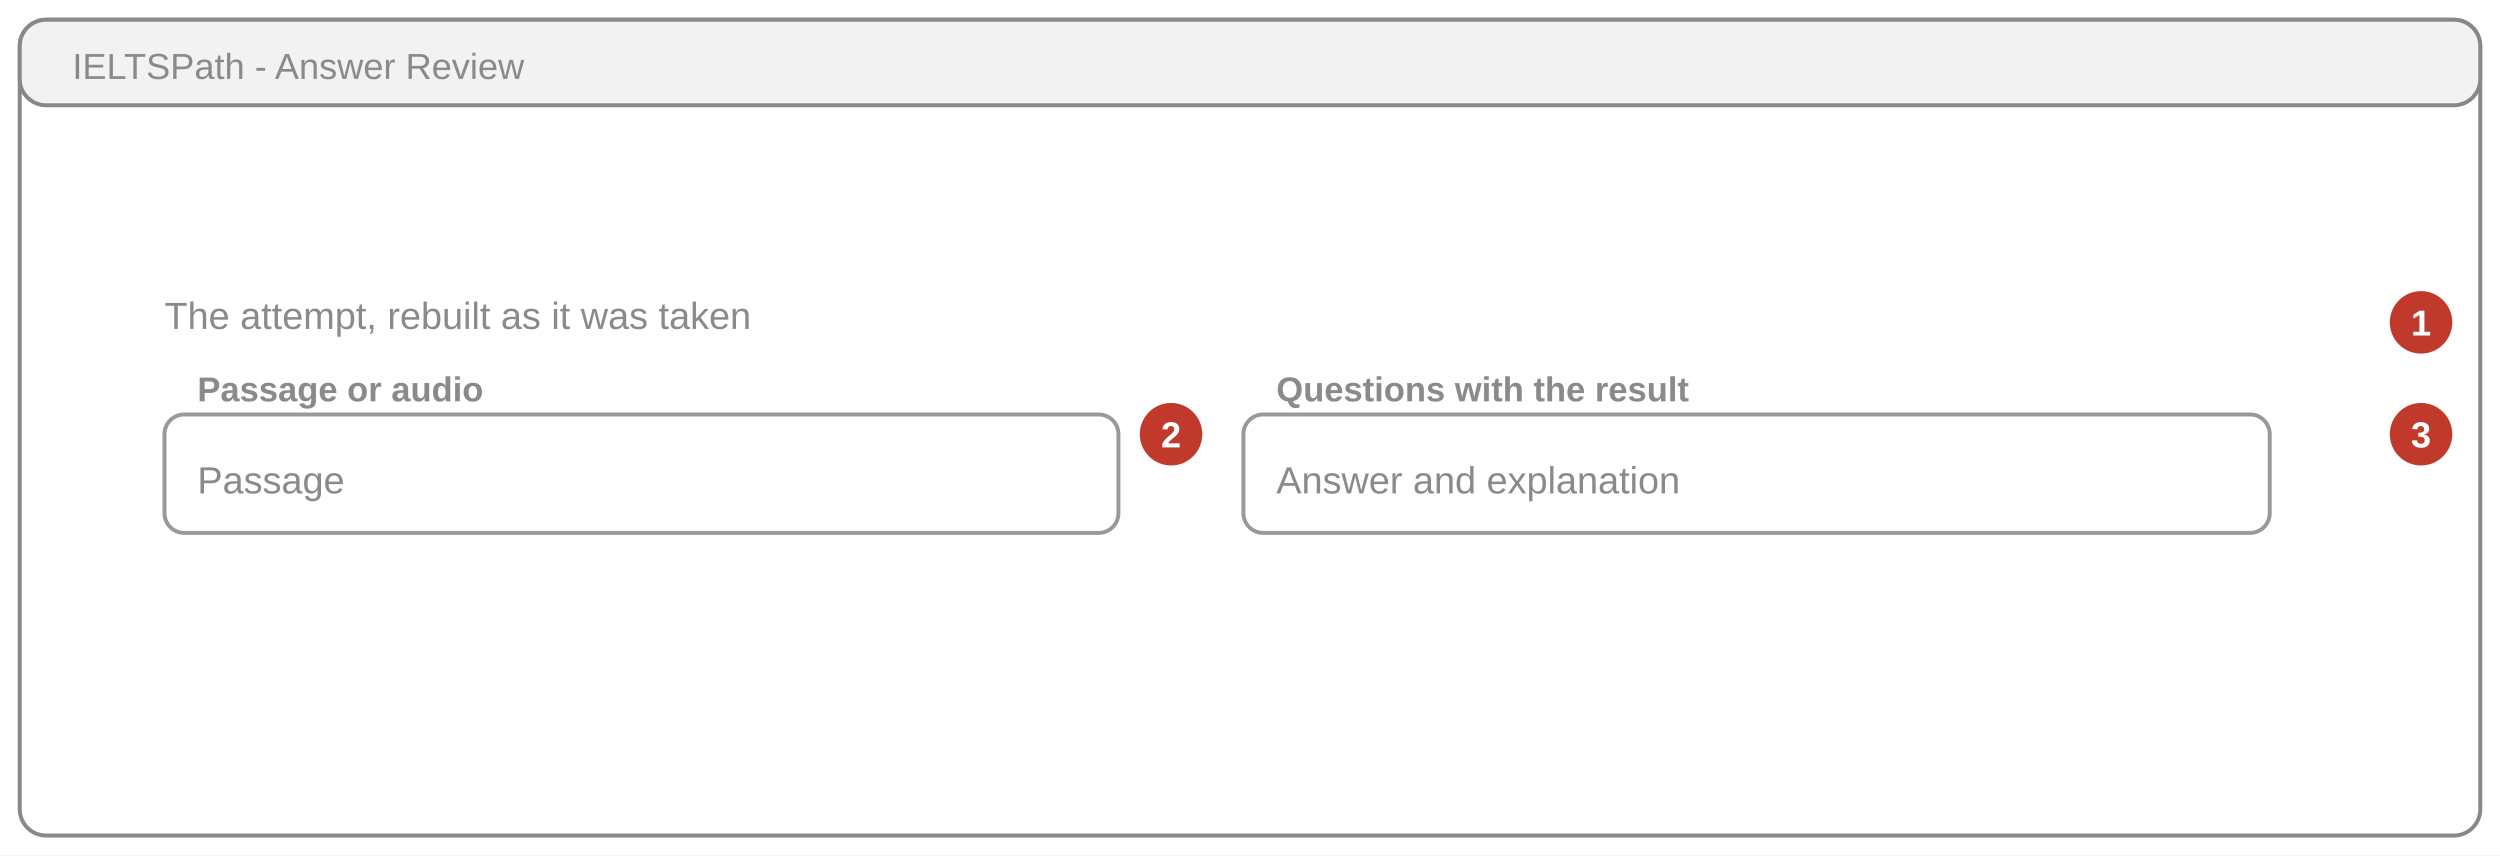
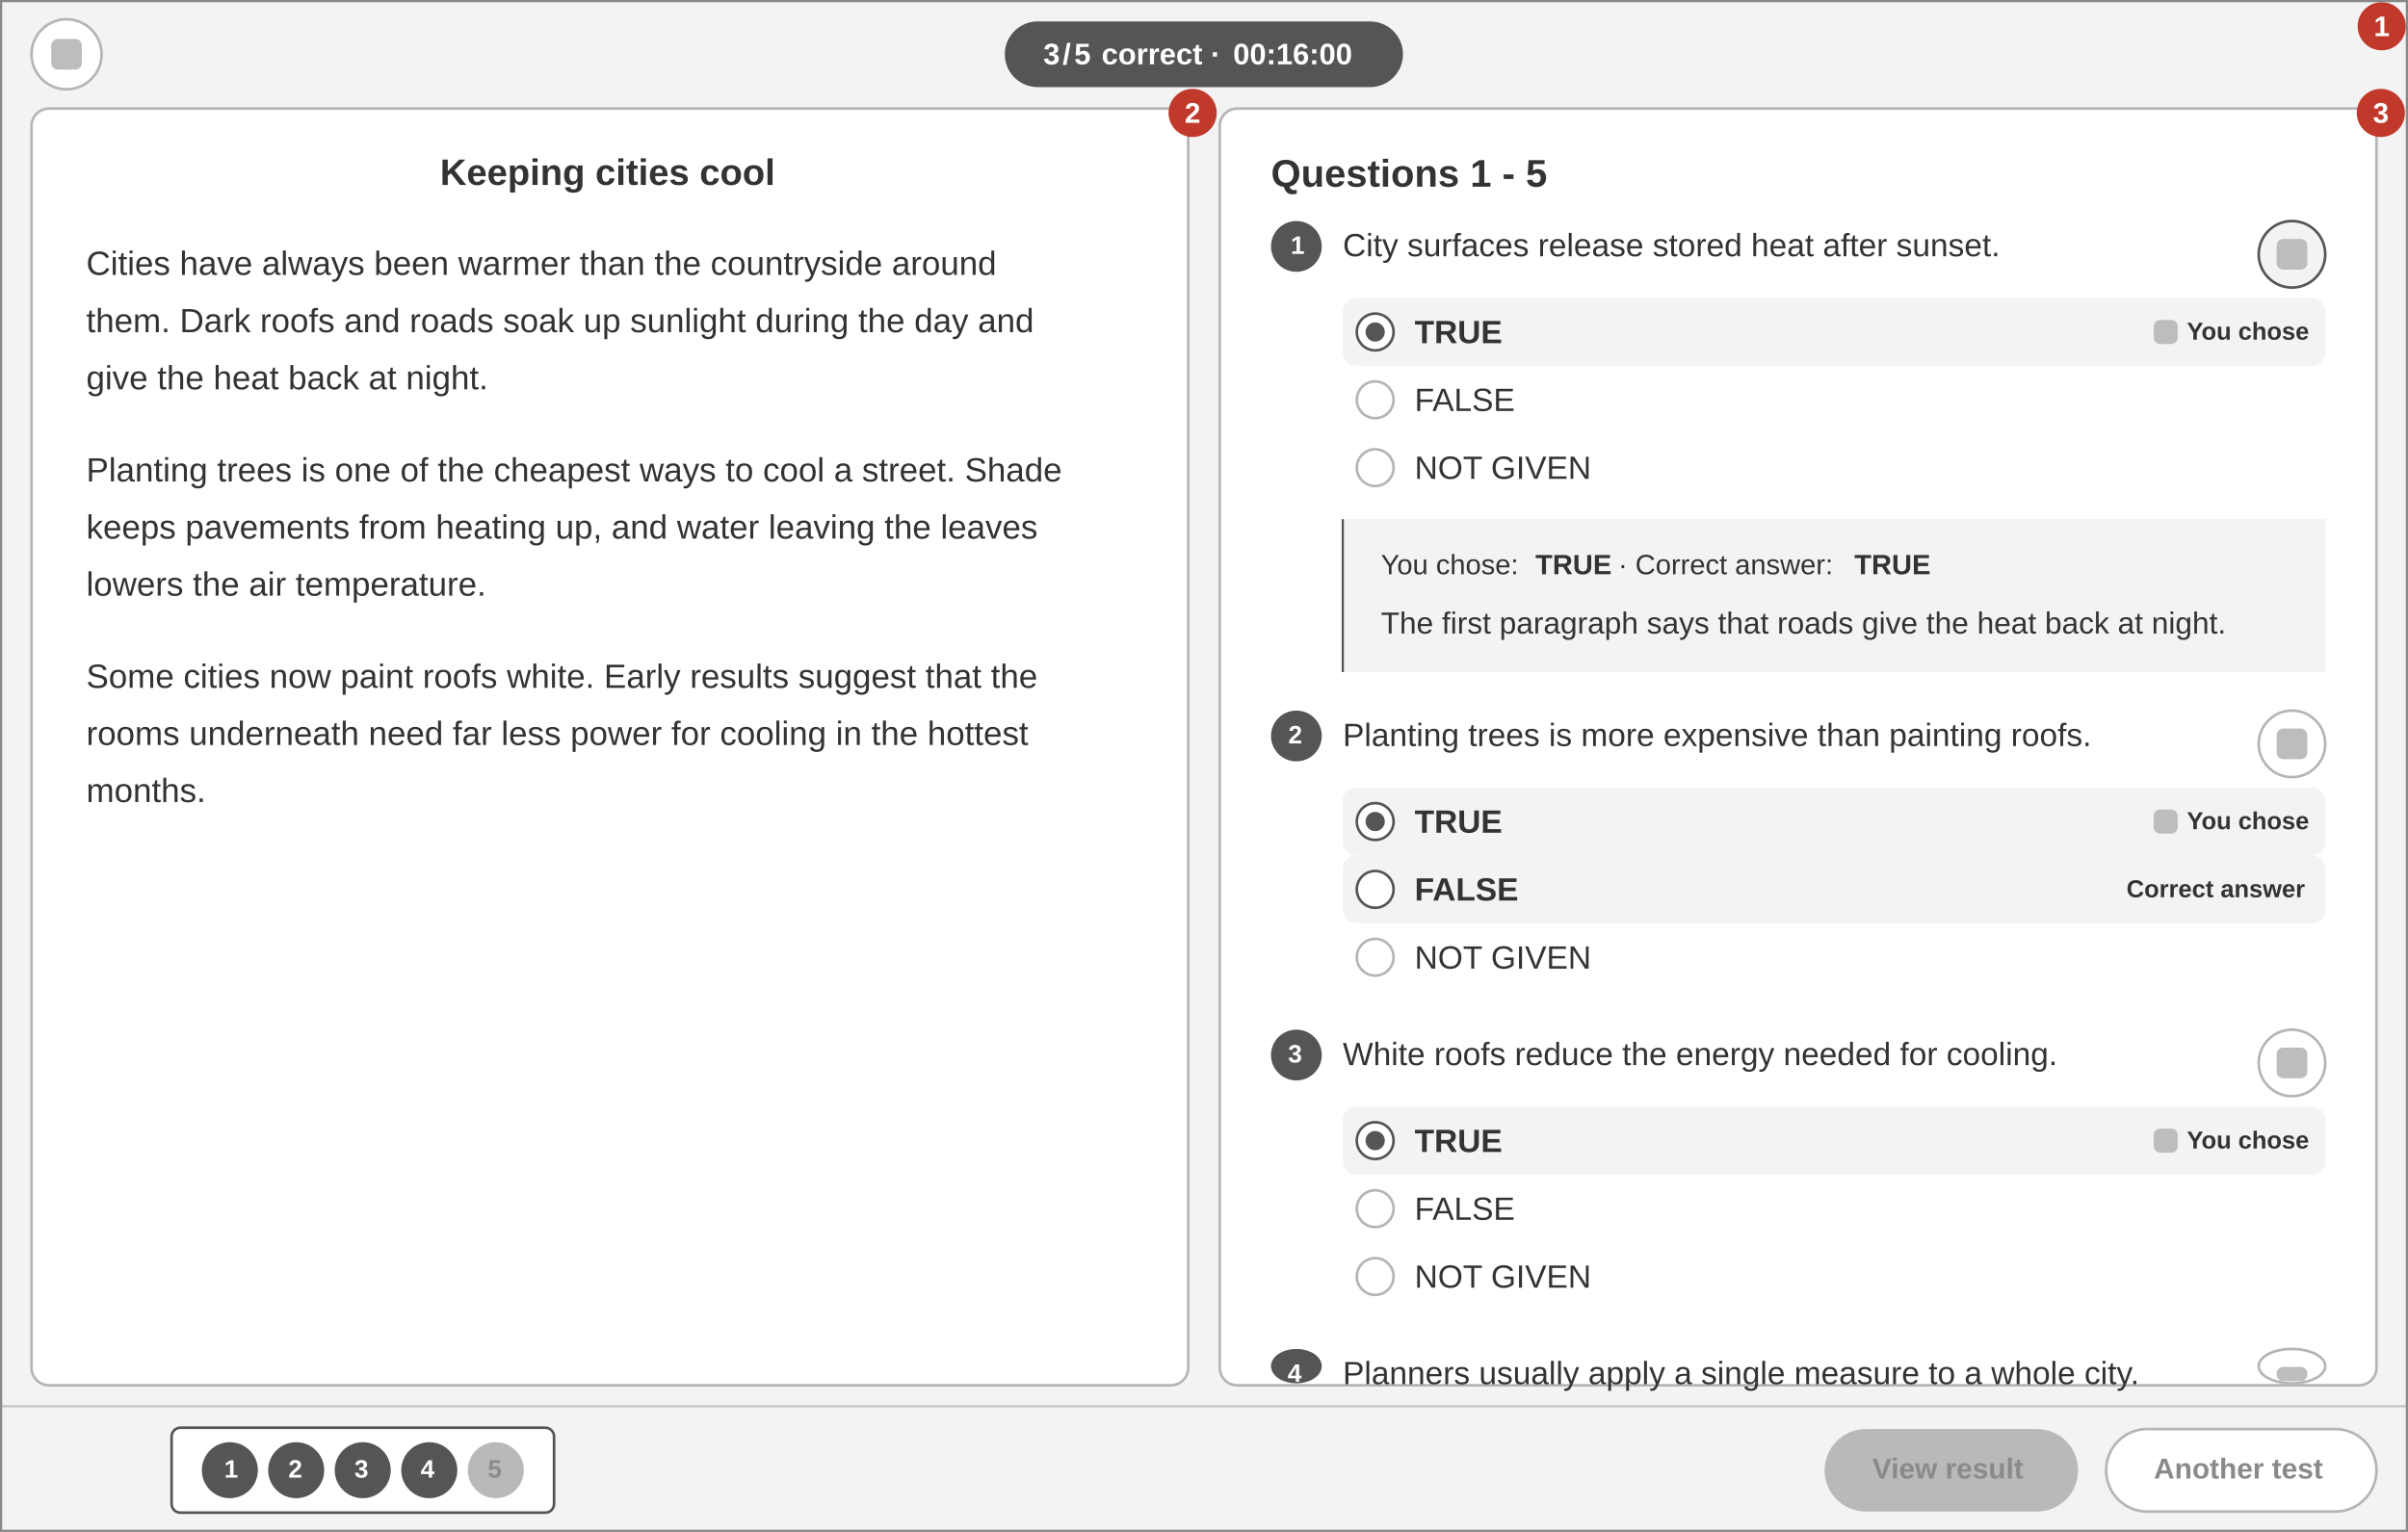
- <svg xmlns="http://www.w3.org/2000/svg" width="760" height="260" viewBox="0 0 760 260">
-   <rect width="760" height="260" fill="#ffffff" />
-   <rect x="6.0" y="6.0" width="748.0" height="248.0" rx="8" fill="#ffffff" stroke="#888888" stroke-width="1.2" />
-   <rect x="6.0" y="6.0" width="748.0" height="26.0" rx="8" fill="#f2f2f2" stroke="#888888" stroke-width="1.2" />
-   <text x="22.0" y="24.0" font-family="Segoe UI, Arial, sans-serif" font-size="11" font-weight="400" fill="#8a8a8a" text-anchor="start">IELTSPath  -  Answer Review</text>
-   <text x="50.0" y="100.0" font-family="Segoe UI, Arial, sans-serif" font-size="11.5" font-weight="400" fill="#8a8a8a" text-anchor="start">The attempt, rebuilt as it was taken</text>
-   <circle cx="736.0" cy="98.0" r="9.5" fill="#c0392b" />
-   <text x="736.0" y="102.0" font-family="Segoe UI, Arial, sans-serif" font-size="11" font-weight="700" fill="#ffffff" text-anchor="middle">1</text>
-   <circle cx="356.0" cy="132.0" r="9.5" fill="#c0392b" />
-   <text x="356.0" y="136.0" font-family="Segoe UI, Arial, sans-serif" font-size="11" font-weight="700" fill="#ffffff" text-anchor="middle">2</text>
-   <text x="60.0" y="150.0" font-family="Segoe UI, Arial, sans-serif" font-size="11.5" font-weight="400" fill="#8a8a8a" text-anchor="start">Passage</text>
-   <rect x="50.0" y="126.0" width="290.0" height="36.0" rx="6" fill="none" stroke="#999999" stroke-width="1.2" />
-   <text x="60.0" y="122.0" font-family="Segoe UI, Arial, sans-serif" font-size="10.5" font-weight="700" fill="#8a8a8a" text-anchor="start">Passage or audio</text>
-   <circle cx="736.0" cy="132.0" r="9.5" fill="#c0392b" />
-   <text x="736.0" y="136.0" font-family="Segoe UI, Arial, sans-serif" font-size="11" font-weight="700" fill="#ffffff" text-anchor="middle">3</text>
-   <text x="388.0" y="150.0" font-family="Segoe UI, Arial, sans-serif" font-size="11.5" font-weight="400" fill="#8a8a8a" text-anchor="start">Answer and explanation</text>
-   <rect x="378.0" y="126.0" width="312.0" height="36.0" rx="6" fill="none" stroke="#999999" stroke-width="1.2" />
-   <text x="388.0" y="122.0" font-family="Segoe UI, Arial, sans-serif" font-size="10.5" font-weight="700" fill="#8a8a8a" text-anchor="start">Questions with the result</text>
+ <svg xmlns="http://www.w3.org/2000/svg" width="1100" height="700" viewBox="0 0 1100 700">
+   <rect width="1100" height="700" fill="#ffffff" />
+   <rect x="0.0" y="0.0" width="1100.0" height="700.0" rx="0.0" fill="#f3f3f3" stroke="none" stroke-width="1.2" />
+   <rect x="14.4" y="8.8" width="32.0" height="32.0" rx="16.0" fill="#ffffff" stroke="#b5b5b5" stroke-width="1.2" />
+   <rect x="23.4" y="17.8" width="14.0" height="14.0" rx="3" fill="#bdbdbd" />
+   <rect x="459.0" y="9.8" width="181.9" height="30.0" rx="15.0" fill="#555555" stroke="none" stroke-width="1.2" />
+   <text x="476.6" y="29.4" font-family="Segoe UI, Arial, sans-serif" font-size="13.6" font-weight="700" fill="#ffffff" text-anchor="start">3</text>
+   <text x="485.4" y="29.4" font-family="Segoe UI, Arial, sans-serif" font-size="13.6" font-weight="700" fill="#ffffff" text-anchor="start">/</text>
+   <text x="490.7" y="29.4" font-family="Segoe UI, Arial, sans-serif" font-size="13.6" font-weight="700" fill="#ffffff" text-anchor="start">5</text>
+   <text x="503.2" y="29.4" font-family="Segoe UI, Arial, sans-serif" font-size="13.6" font-weight="700" fill="#ffffff" text-anchor="start" textLength="56.5" lengthAdjust="spacingAndGlyphs">correct ·</text>
+   <text x="563.3" y="29.4" font-family="Segoe UI, Arial, sans-serif" font-size="13.6" font-weight="700" fill="#ffffff" text-anchor="start" textLength="60.1" lengthAdjust="spacingAndGlyphs">00:16:00</text>
+   <rect x="14.4" y="49.6" width="528.4" height="583.4" rx="8.0" fill="#ffffff" stroke="#b5b5b5" stroke-width="1.2" />
+   <text x="201.0" y="84.5" font-family="Segoe UI, Arial, sans-serif" font-size="16.8" font-weight="700" fill="#333333" text-anchor="start" textLength="155.1" lengthAdjust="spacingAndGlyphs">Keeping cities cool</text>
+   <text x="39.4" y="125.6" font-family="Segoe UI, Arial, sans-serif" font-size="15.36" font-weight="400" fill="#333333" text-anchor="start" textLength="443.8" lengthAdjust="spacingAndGlyphs">Cities have always been warmer than the countryside around</text>
+   <text x="39.4" y="151.8" font-family="Segoe UI, Arial, sans-serif" font-size="15.36" font-weight="400" fill="#333333" text-anchor="start" textLength="461.6" lengthAdjust="spacingAndGlyphs">them. Dark roofs and roads soak up sunlight during the day and</text>
+   <text x="39.4" y="177.9" font-family="Segoe UI, Arial, sans-serif" font-size="15.36" font-weight="400" fill="#333333" text-anchor="start" textLength="196.7" lengthAdjust="spacingAndGlyphs">give the heat back at night.</text>
+   <text x="39.4" y="220.0" font-family="Segoe UI, Arial, sans-serif" font-size="15.36" font-weight="400" fill="#333333" text-anchor="start" textLength="474.3" lengthAdjust="spacingAndGlyphs">Planting trees is one of the cheapest ways to cool a street. Shade</text>
+   <text x="39.4" y="246.1" font-family="Segoe UI, Arial, sans-serif" font-size="15.36" font-weight="400" fill="#333333" text-anchor="start" textLength="462.6" lengthAdjust="spacingAndGlyphs">keeps pavements from heating up, and water leaving the leaves</text>
+   <text x="39.4" y="272.2" font-family="Segoe UI, Arial, sans-serif" font-size="15.36" font-weight="400" fill="#333333" text-anchor="start" textLength="195.0" lengthAdjust="spacingAndGlyphs">lowers the air temperature.</text>
+   <text x="39.4" y="314.3" font-family="Segoe UI, Arial, sans-serif" font-size="15.36" font-weight="400" fill="#333333" text-anchor="start" textLength="464.4" lengthAdjust="spacingAndGlyphs">Some cities now paint roofs white. Early results suggest that the</text>
+   <text x="39.4" y="340.4" font-family="Segoe UI, Arial, sans-serif" font-size="15.36" font-weight="400" fill="#333333" text-anchor="start" textLength="462.2" lengthAdjust="spacingAndGlyphs">rooms underneath need far less power for cooling in the hottest</text>
+   <text x="39.4" y="366.5" font-family="Segoe UI, Arial, sans-serif" font-size="15.36" font-weight="400" fill="#333333" text-anchor="start" textLength="58.4" lengthAdjust="spacingAndGlyphs">months.</text>
+   <rect x="557.2" y="49.6" width="528.4" height="583.4" rx="8.0" fill="#ffffff" stroke="#b5b5b5" stroke-width="1.2" />
+   <text x="580.6" y="85.3" font-family="Segoe UI, Arial, sans-serif" font-size="17.6" font-weight="700" fill="#333333" text-anchor="start" textLength="127.1" lengthAdjust="spacingAndGlyphs">Questions 1 - 5</text>
+   <rect x="580.6" y="101.0" width="23.2" height="23.2" rx="11.6" fill="#555555" stroke="none" stroke-width="1.2" />
+   <text x="589.6" y="116.0" font-family="Segoe UI, Arial, sans-serif" font-size="11.52" font-weight="700" fill="#ffffff" text-anchor="start">1</text>
+   <text x="613.4" y="117.1" font-family="Segoe UI, Arial, sans-serif" font-size="14.72" font-weight="400" fill="#333333" text-anchor="start" textLength="325.0" lengthAdjust="spacingAndGlyphs">City surfaces release stored heat after sunset.</text>
+   <rect x="1031.8" y="101.0" width="30.4" height="30.4" rx="15.2" fill="#f3f3f3" stroke="#555555" stroke-width="1.2" />
+   <rect x="1040.0" y="109.2" width="14.0" height="14.0" rx="3" fill="#bdbdbd" />
+   <rect x="613.4" y="136.2" width="448.8" height="31.0" rx="6.0" fill="#f3f3f3" stroke="none" stroke-width="1.2" />
+   <rect x="619.8" y="143.3" width="16.8" height="16.8" rx="8.4" fill="#ffffff" stroke="#555555" stroke-width="1.2" />
+   <rect x="623.8" y="147.3" width="8.8" height="8.8" rx="4.4" fill="#555555" stroke="none" stroke-width="1.2" />
+   <text x="646.2" y="156.8" font-family="Segoe UI, Arial, sans-serif" font-size="14.72" font-weight="700" fill="#333333" text-anchor="start" textLength="39.2" lengthAdjust="spacingAndGlyphs">TRUE</text>
+   <rect x="983.8" y="146.2" width="11.0" height="11.0" rx="3" fill="#bdbdbd" />
+   <text x="999.0" y="155.2" font-family="Segoe UI, Arial, sans-serif" font-size="11.2" font-weight="700" fill="#333333" text-anchor="start" textLength="56.8" lengthAdjust="spacingAndGlyphs">You chose</text>
+   <rect x="619.8" y="174.3" width="16.8" height="16.8" rx="8.4" fill="#ffffff" stroke="#b5b5b5" stroke-width="1.2" />
+   <text x="646.2" y="187.8" font-family="Segoe UI, Arial, sans-serif" font-size="14.72" font-weight="400" fill="#333333" text-anchor="start" textLength="44.1" lengthAdjust="spacingAndGlyphs">FALSE</text>
+   <rect x="619.8" y="205.3" width="16.8" height="16.8" rx="8.4" fill="#ffffff" stroke="#b5b5b5" stroke-width="1.2" />
+   <text x="646.2" y="218.8" font-family="Segoe UI, Arial, sans-serif" font-size="14.72" font-weight="400" fill="#333333" text-anchor="start" textLength="80.6" lengthAdjust="spacingAndGlyphs">NOT GIVEN</text>
+   <rect x="613.4" y="237.2" width="448.8" height="69.9" rx="0.0" fill="#f3f3f3" stroke="none" stroke-width="1.2" />
+   <line x1="613.4" y1="237.2" x2="613.4" y2="307.1" stroke="#555555" />
+   <text x="630.8" y="262.4" font-family="Segoe UI, Arial, sans-serif" font-size="12.8" font-weight="400" fill="#333333" text-anchor="start" textLength="67.0" lengthAdjust="spacingAndGlyphs">You chose:</text>
+   <text x="701.4" y="262.4" font-family="Segoe UI, Arial, sans-serif" font-size="12.8" font-weight="700" fill="#333333" text-anchor="start" textLength="34.3" lengthAdjust="spacingAndGlyphs">TRUE</text>
+   <text x="739.2" y="262.4" font-family="Segoe UI, Arial, sans-serif" font-size="12.8" font-weight="400" fill="#333333" text-anchor="start" textLength="104.2" lengthAdjust="spacingAndGlyphs">· Correct answer:</text>
+   <text x="847.1" y="262.4" font-family="Segoe UI, Arial, sans-serif" font-size="12.8" font-weight="700" fill="#333333" text-anchor="start" textLength="34.3" lengthAdjust="spacingAndGlyphs">TRUE</text>
+   <text x="630.8" y="289.5" font-family="Segoe UI, Arial, sans-serif" font-size="13.92" font-weight="400" fill="#333333" text-anchor="start" textLength="413.1" lengthAdjust="spacingAndGlyphs">The first paragraph says that roads give the heat back at night.</text>
+   <rect x="580.6" y="324.7" width="23.2" height="23.2" rx="11.6" fill="#555555" stroke="none" stroke-width="1.2" />
+   <text x="588.5" y="339.7" font-family="Segoe UI, Arial, sans-serif" font-size="11.52" font-weight="700" fill="#ffffff" text-anchor="start">2</text>
+   <text x="613.4" y="340.9" font-family="Segoe UI, Arial, sans-serif" font-size="14.72" font-weight="400" fill="#333333" text-anchor="start" textLength="368.2" lengthAdjust="spacingAndGlyphs">Planting trees is more expensive than painting roofs.</text>
+   <rect x="1031.8" y="324.7" width="30.4" height="30.4" rx="15.2" fill="#ffffff" stroke="#b5b5b5" stroke-width="1.2" />
+   <rect x="1040.0" y="332.9" width="14.0" height="14.0" rx="3" fill="#bdbdbd" />
+   <rect x="613.4" y="359.9" width="448.8" height="31.0" rx="6.0" fill="#f3f3f3" stroke="none" stroke-width="1.2" />
+   <rect x="619.8" y="367.0" width="16.8" height="16.8" rx="8.4" fill="#ffffff" stroke="#555555" stroke-width="1.2" />
+   <rect x="623.8" y="371.0" width="8.8" height="8.8" rx="4.4" fill="#555555" stroke="none" stroke-width="1.2" />
+   <text x="646.2" y="380.5" font-family="Segoe UI, Arial, sans-serif" font-size="14.72" font-weight="700" fill="#333333" text-anchor="start" textLength="39.2" lengthAdjust="spacingAndGlyphs">TRUE</text>
+   <rect x="983.8" y="369.9" width="11.0" height="11.0" rx="3" fill="#bdbdbd" />
+   <text x="999.0" y="378.9" font-family="Segoe UI, Arial, sans-serif" font-size="11.2" font-weight="700" fill="#333333" text-anchor="start" textLength="56.8" lengthAdjust="spacingAndGlyphs">You chose</text>
+   <rect x="613.4" y="390.9" width="448.8" height="31.0" rx="6.0" fill="#f3f3f3" stroke="none" stroke-width="1.2" />
+   <rect x="619.8" y="398.0" width="16.8" height="16.8" rx="8.4" fill="#ffffff" stroke="#555555" stroke-width="1.2" />
+   <text x="646.2" y="411.5" font-family="Segoe UI, Arial, sans-serif" font-size="14.72" font-weight="700" fill="#333333" text-anchor="start" textLength="45.2" lengthAdjust="spacingAndGlyphs">FALSE</text>
+   <text x="971.4" y="410.0" font-family="Segoe UI, Arial, sans-serif" font-size="11.2" font-weight="700" fill="#333333" text-anchor="start" textLength="84.5" lengthAdjust="spacingAndGlyphs">Correct answer</text>
+   <rect x="619.8" y="429.0" width="16.8" height="16.8" rx="8.4" fill="#ffffff" stroke="#b5b5b5" stroke-width="1.2" />
+   <text x="646.2" y="442.6" font-family="Segoe UI, Arial, sans-serif" font-size="14.72" font-weight="400" fill="#333333" text-anchor="start" textLength="80.6" lengthAdjust="spacingAndGlyphs">NOT GIVEN</text>
+   <rect x="580.6" y="470.5" width="23.2" height="23.2" rx="11.6" fill="#555555" stroke="none" stroke-width="1.2" />
+   <text x="588.4" y="485.5" font-family="Segoe UI, Arial, sans-serif" font-size="11.52" font-weight="700" fill="#ffffff" text-anchor="start">3</text>
+   <text x="613.4" y="486.7" font-family="Segoe UI, Arial, sans-serif" font-size="14.72" font-weight="400" fill="#333333" text-anchor="start" textLength="354.4" lengthAdjust="spacingAndGlyphs">White roofs reduce the energy needed for cooling.</text>
+   <rect x="1031.8" y="470.5" width="30.4" height="30.4" rx="15.2" fill="#ffffff" stroke="#b5b5b5" stroke-width="1.2" />
+   <rect x="1040.0" y="478.7" width="14.0" height="14.0" rx="3" fill="#bdbdbd" />
+   <rect x="613.4" y="505.7" width="448.8" height="31.0" rx="6.0" fill="#f3f3f3" stroke="none" stroke-width="1.2" />
+   <rect x="619.8" y="512.8" width="16.8" height="16.8" rx="8.4" fill="#ffffff" stroke="#555555" stroke-width="1.2" />
+   <rect x="623.8" y="516.8" width="8.8" height="8.8" rx="4.4" fill="#555555" stroke="none" stroke-width="1.2" />
+   <text x="646.2" y="526.4" font-family="Segoe UI, Arial, sans-serif" font-size="14.72" font-weight="700" fill="#333333" text-anchor="start" textLength="39.2" lengthAdjust="spacingAndGlyphs">TRUE</text>
+   <rect x="983.8" y="515.7" width="11.0" height="11.0" rx="3" fill="#bdbdbd" />
+   <text x="999.0" y="524.8" font-family="Segoe UI, Arial, sans-serif" font-size="11.2" font-weight="700" fill="#333333" text-anchor="start" textLength="56.8" lengthAdjust="spacingAndGlyphs">You chose</text>
+   <rect x="619.8" y="543.9" width="16.8" height="16.8" rx="8.4" fill="#ffffff" stroke="#b5b5b5" stroke-width="1.2" />
+   <text x="646.2" y="557.4" font-family="Segoe UI, Arial, sans-serif" font-size="14.72" font-weight="400" fill="#333333" text-anchor="start" textLength="44.1" lengthAdjust="spacingAndGlyphs">FALSE</text>
+   <rect x="619.8" y="574.9" width="16.8" height="16.8" rx="8.4" fill="#ffffff" stroke="#b5b5b5" stroke-width="1.2" />
+   <text x="646.2" y="588.4" font-family="Segoe UI, Arial, sans-serif" font-size="14.72" font-weight="400" fill="#333333" text-anchor="start" textLength="80.6" lengthAdjust="spacingAndGlyphs">NOT GIVEN</text>
+   <rect x="580.6" y="616.4" width="23.2" height="15.7" rx="11.6" fill="#555555" stroke="none" stroke-width="1.2" />
+   <text x="588.2" y="631.4" font-family="Segoe UI, Arial, sans-serif" font-size="11.52" font-weight="700" fill="#ffffff" text-anchor="start">4</text>
+   <text x="613.4" y="632.5" font-family="Segoe UI, Arial, sans-serif" font-size="14.72" font-weight="400" fill="#333333" text-anchor="start" textLength="391.3" lengthAdjust="spacingAndGlyphs">Planners usually apply a single measure to a whole city.</text>
+   <rect x="1031.8" y="616.4" width="30.4" height="15.7" rx="15.2" fill="#ffffff" stroke="#b5b5b5" stroke-width="1.2" />
+   <rect x="1040.0" y="624.6" width="14.0" height="6.5" rx="3" fill="#bdbdbd" />
+   <rect x="0.0" y="642.6" width="1100.0" height="57.4" rx="0.0" fill="#f3f3f3" stroke="none" stroke-width="1.2" />
+   <line x1="0.0" y1="642.6" x2="1100.0" y2="642.6" stroke="#c4c4c4" />
+   <rect x="78.4" y="652.4" width="174.7" height="38.8" rx="4.0" fill="#ffffff" stroke="#555555" stroke-width="1.2" />
+   <rect x="92.2" y="659.0" width="25.6" height="25.6" rx="12.8" fill="#555555" stroke="none" stroke-width="1.2" />
+   <text x="102.4" y="675.2" font-family="Segoe UI, Arial, sans-serif" font-size="11.52" font-weight="700" fill="#ffffff" text-anchor="start">1</text>
+   <rect x="122.5" y="659.0" width="25.6" height="25.6" rx="12.8" fill="#555555" stroke="none" stroke-width="1.2" />
+   <text x="131.7" y="675.2" font-family="Segoe UI, Arial, sans-serif" font-size="11.52" font-weight="700" fill="#ffffff" text-anchor="start">2</text>
+   <rect x="152.9" y="659.0" width="25.6" height="25.6" rx="12.8" fill="#555555" stroke="none" stroke-width="1.2" />
+   <text x="161.9" y="675.2" font-family="Segoe UI, Arial, sans-serif" font-size="11.52" font-weight="700" fill="#ffffff" text-anchor="start">3</text>
+   <rect x="183.3" y="659.0" width="25.6" height="25.6" rx="12.8" fill="#555555" stroke="none" stroke-width="1.2" />
+   <text x="192.1" y="675.2" font-family="Segoe UI, Arial, sans-serif" font-size="11.52" font-weight="700" fill="#ffffff" text-anchor="start">4</text>
+   <rect x="213.7" y="659.0" width="25.6" height="25.6" rx="12.8" fill="#b9b9b9" stroke="none" stroke-width="1.2" />
+   <text x="222.8" y="675.2" font-family="Segoe UI, Arial, sans-serif" font-size="11.52" font-weight="700" fill="#8a8a8a" text-anchor="start">5</text>
+   <rect x="833.5" y="653.0" width="115.8" height="37.7" rx="18.8" fill="#b9b9b9" stroke="none" stroke-width="1.2" />
+   <text x="855.3" y="675.6" font-family="Segoe UI, Arial, sans-serif" font-size="13.12" font-weight="700" fill="#8a8a8a" text-anchor="start" textLength="72.2" lengthAdjust="spacingAndGlyphs">View result</text>
+   <rect x="962.1" y="653.0" width="123.5" height="37.7" rx="18.8" fill="#ffffff" stroke="#b5b5b5" stroke-width="1.2" />
+   <text x="983.9" y="675.6" font-family="Segoe UI, Arial, sans-serif" font-size="13.12" font-weight="700" fill="#8a8a8a" text-anchor="start" textLength="79.9" lengthAdjust="spacingAndGlyphs">Another test</text>
+   <circle cx="1088.0" cy="12.0" r="11" fill="#c0392b" />
+   <text x="1088.0" y="16.5" font-family="Segoe UI, Arial, sans-serif" font-size="13" font-weight="700" fill="#ffffff" text-anchor="middle">1</text>
+   <circle cx="544.8" cy="51.6" r="11" fill="#c0392b" />
+   <text x="544.8" y="56.1" font-family="Segoe UI, Arial, sans-serif" font-size="13" font-weight="700" fill="#ffffff" text-anchor="middle">2</text>
+   <circle cx="1087.6" cy="51.6" r="11" fill="#c0392b" />
+   <text x="1087.6" y="56.1" font-family="Segoe UI, Arial, sans-serif" font-size="13" font-weight="700" fill="#ffffff" text-anchor="middle">3</text>
+   <rect x="0.5" y="0.5" width="1099" height="699" fill="none" stroke="#888888" />
</svg>
